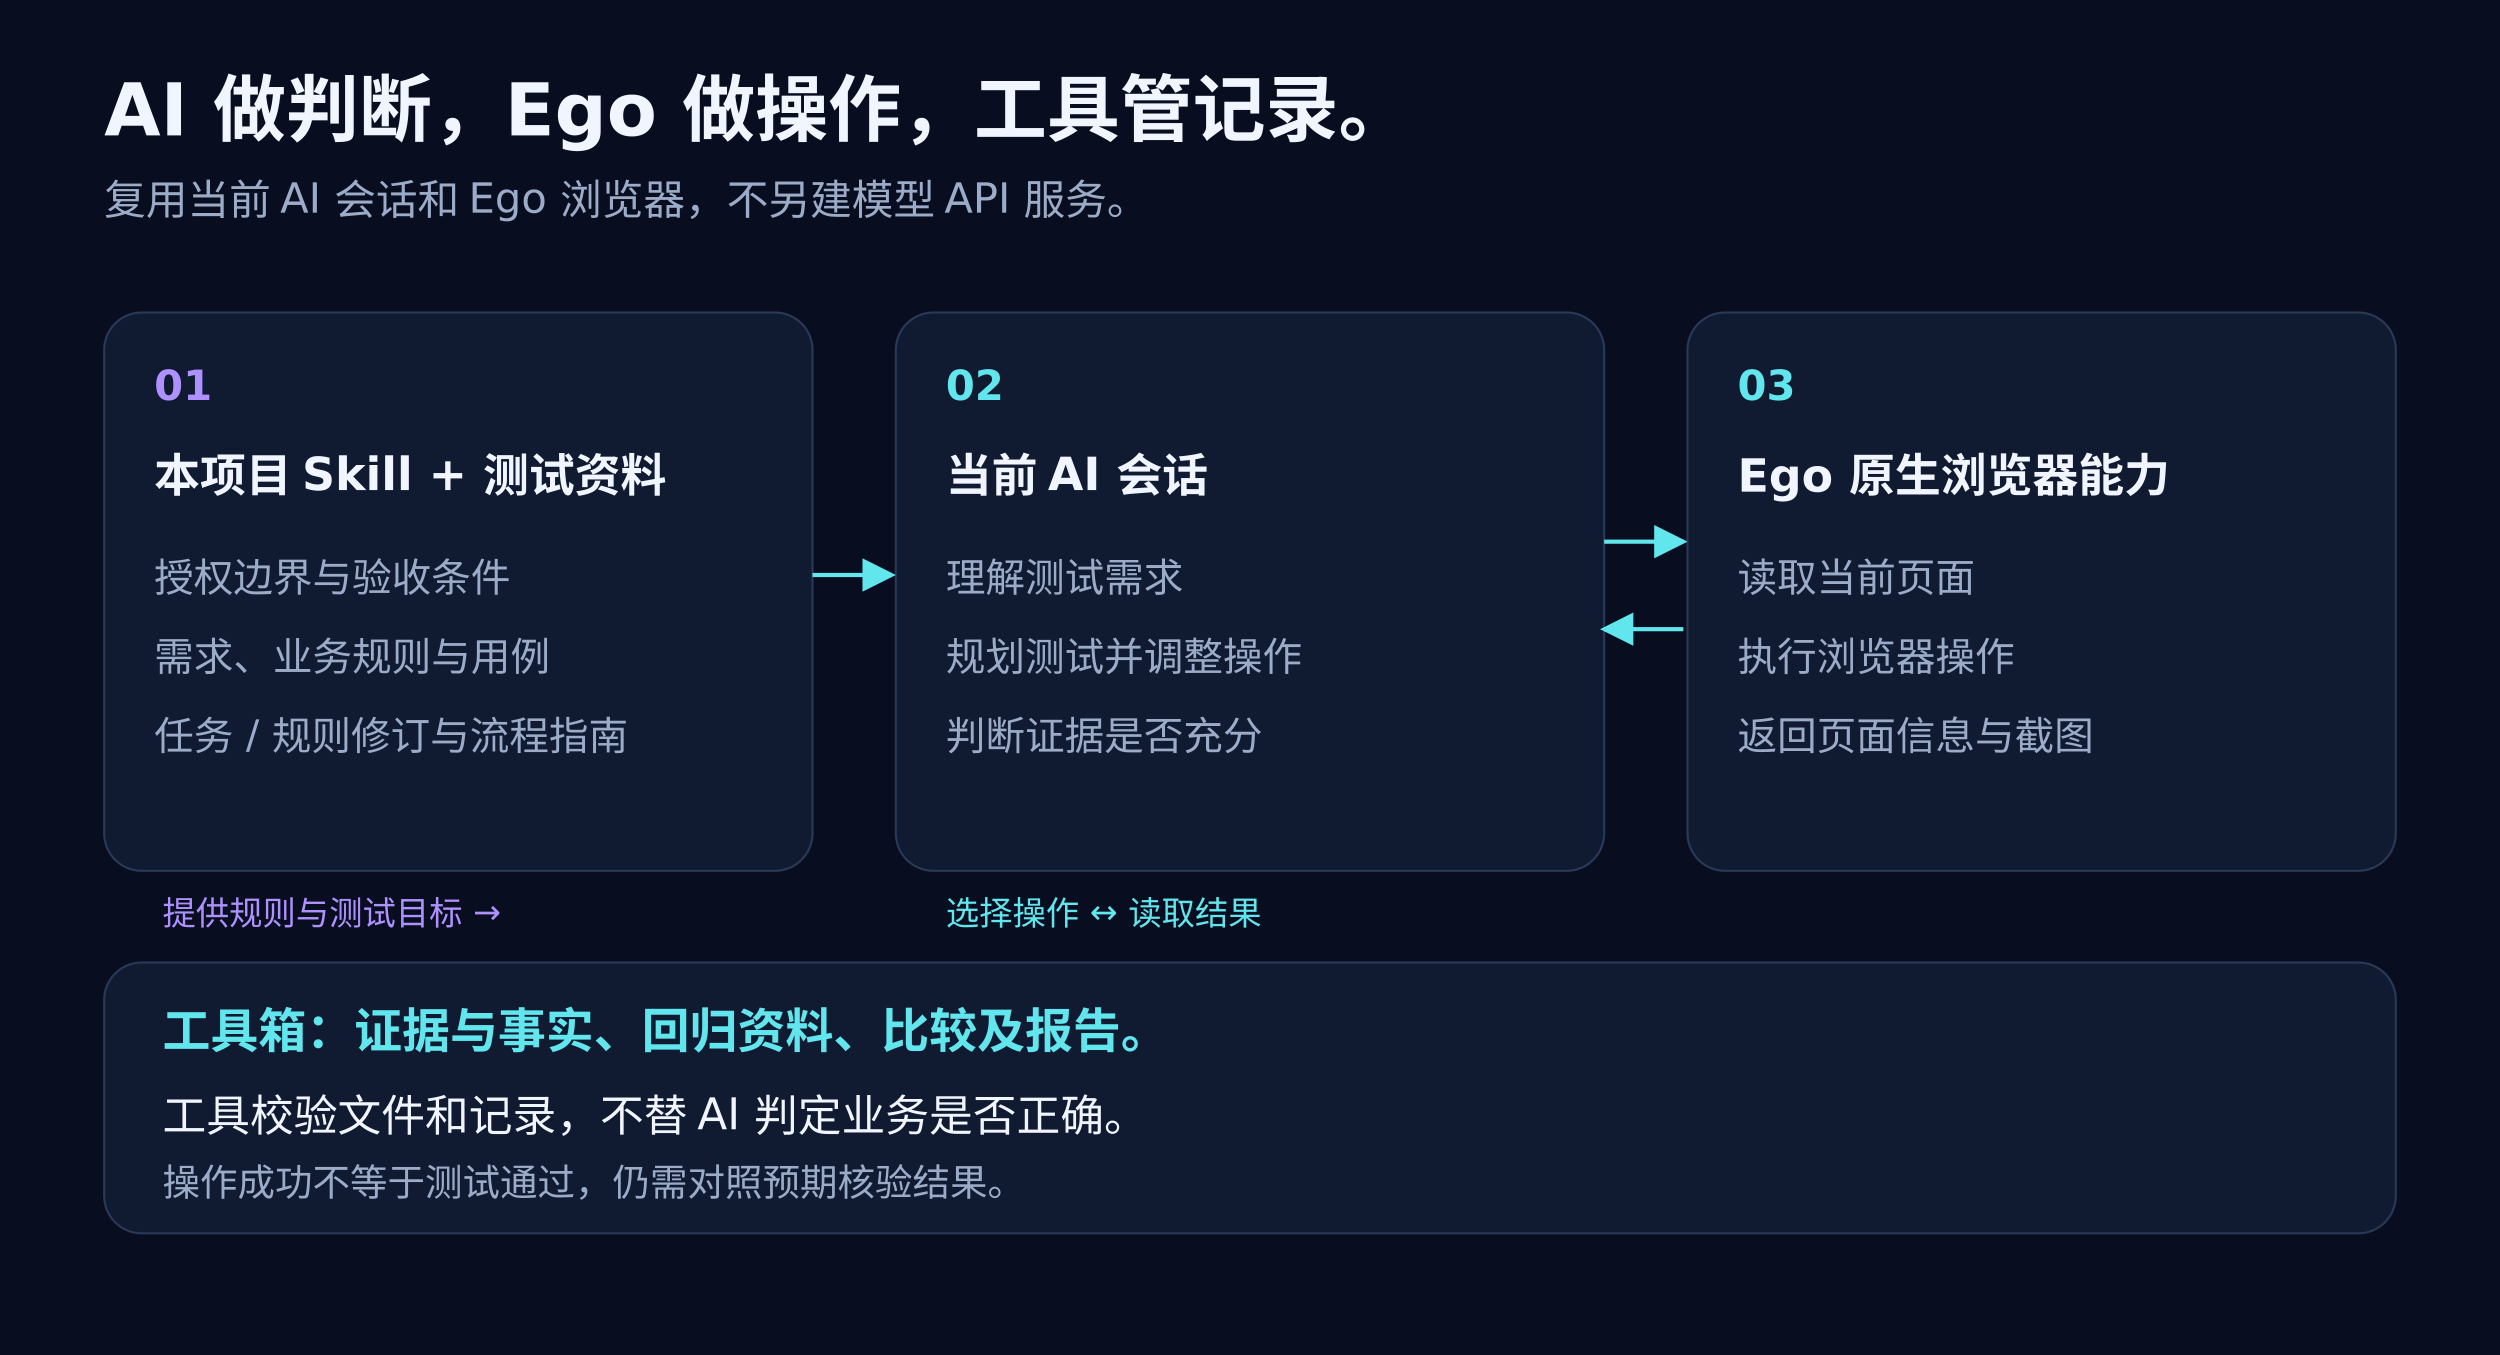
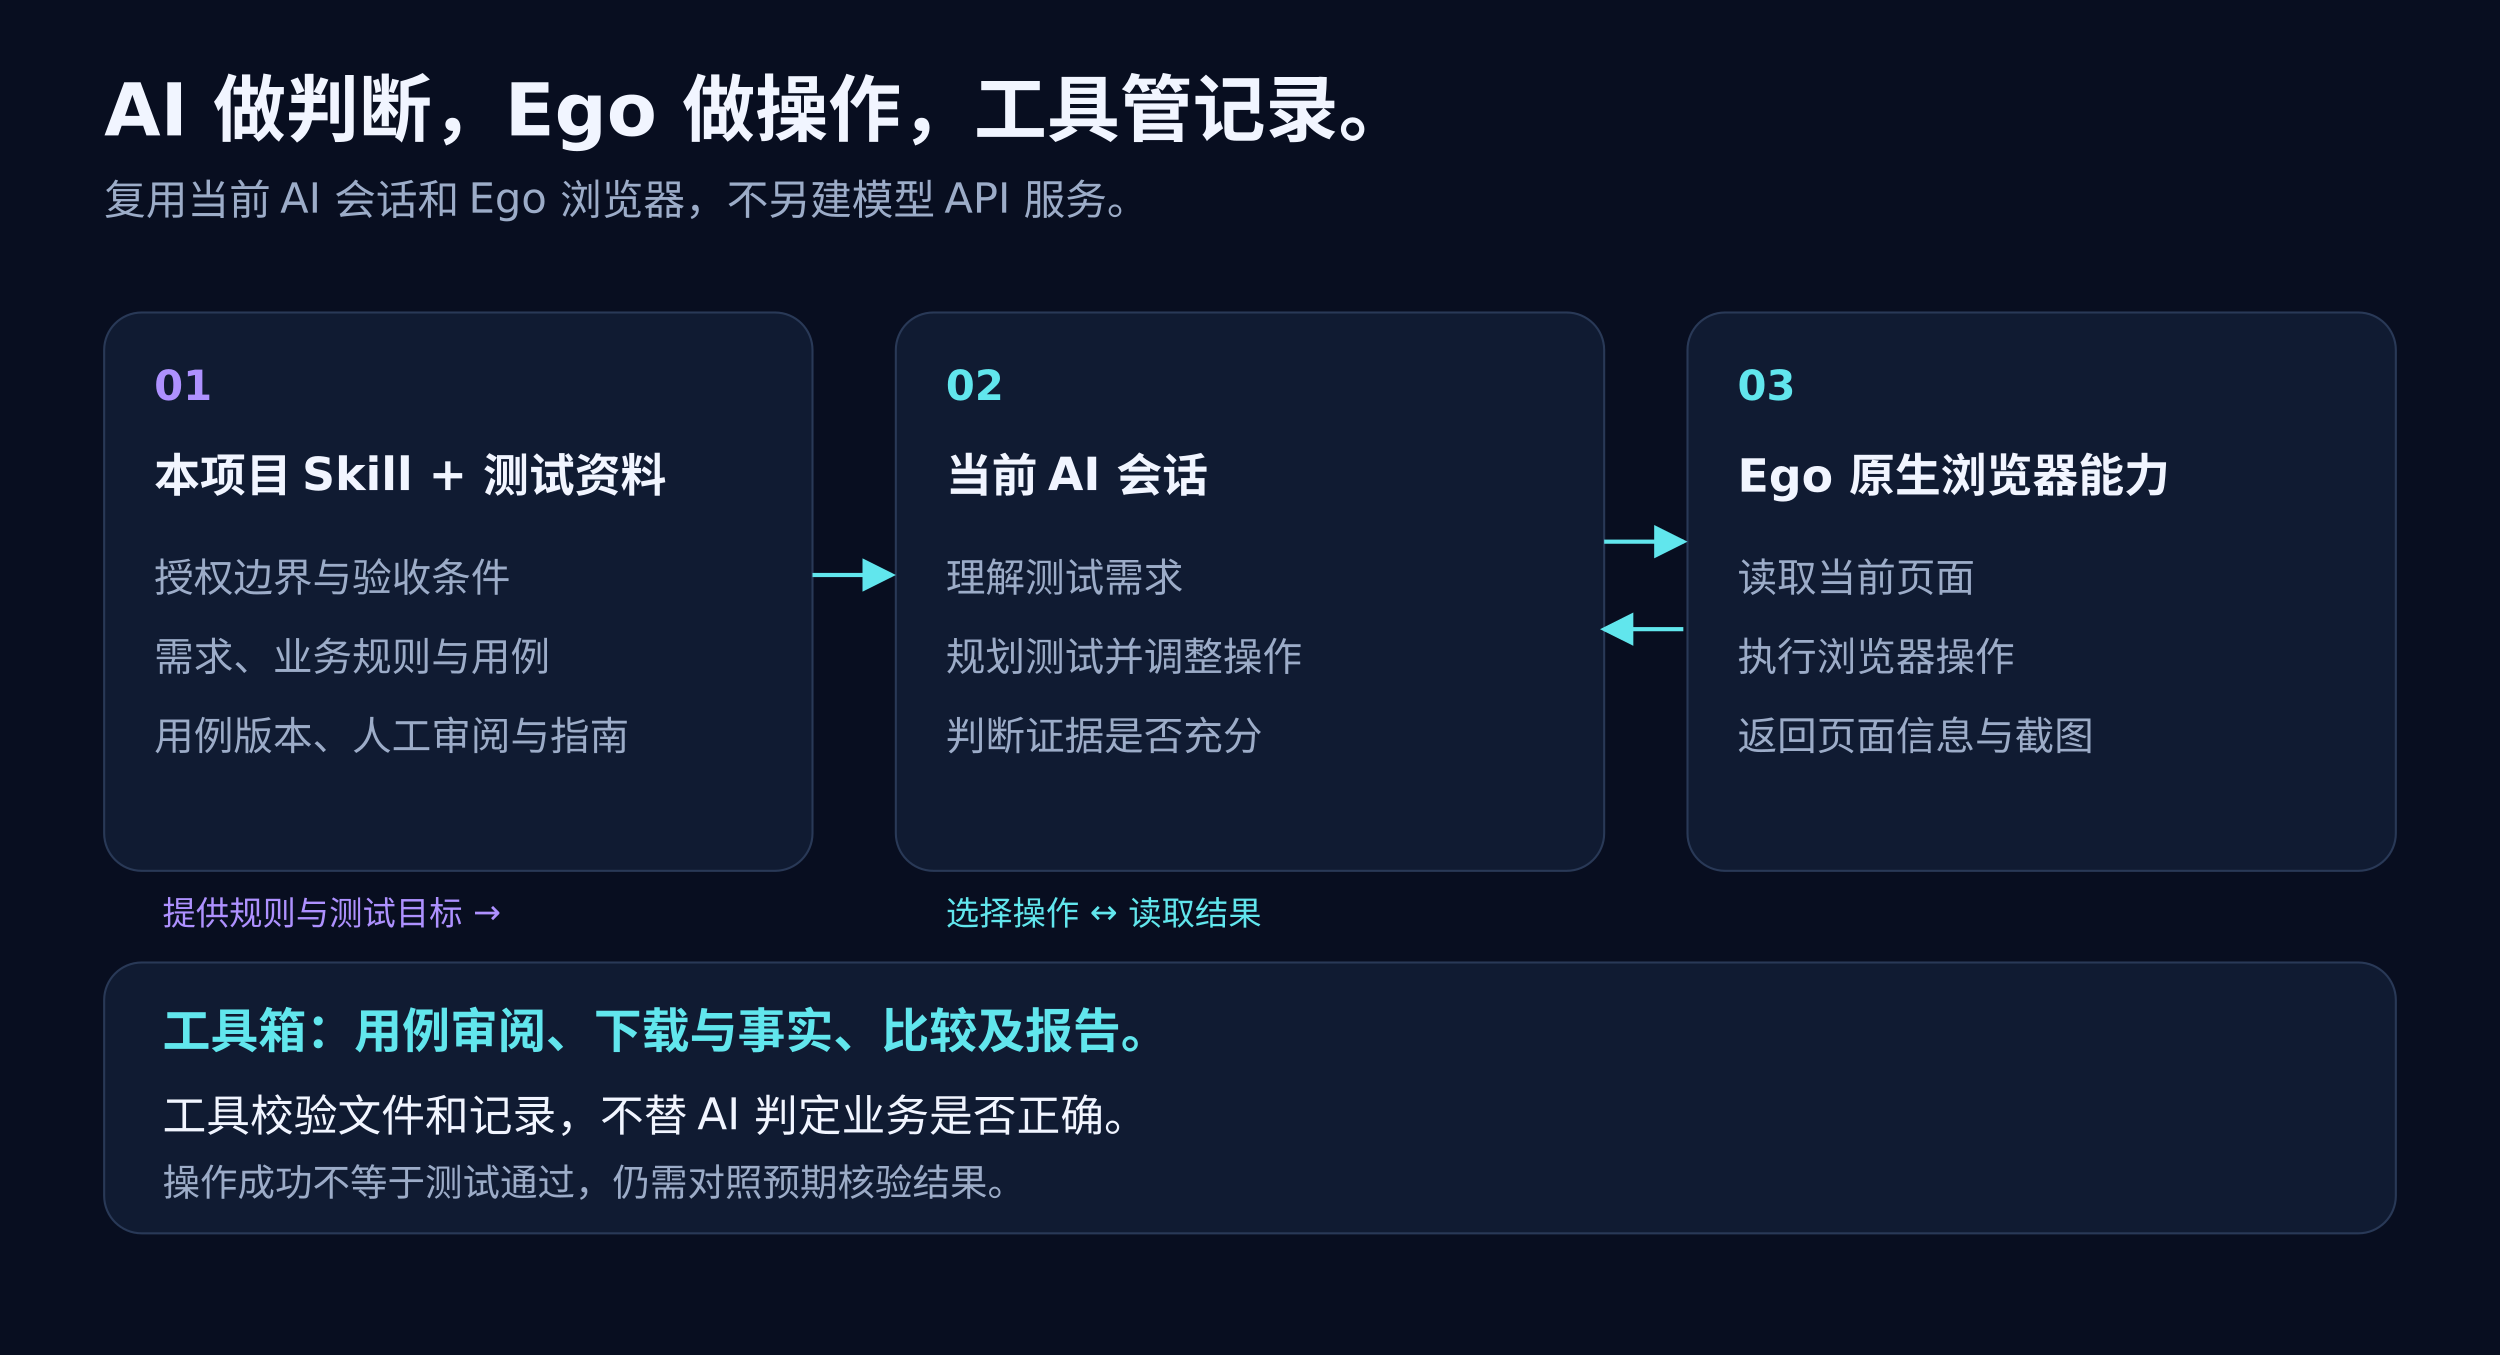
<svg xmlns="http://www.w3.org/2000/svg" width="1200" height="650" viewBox="0 0 1200 650" role="img" aria-label="谁负责什么？">
  <defs>
    <linearGradient id="g">
      <stop stop-color="#61e6ed" />
      <stop offset="1" stop-color="#ae91ff" />
    </linearGradient>
    <marker id="arrow" markerWidth="8" markerHeight="8" refX="7" refY="4" orient="auto">
      <path d="M0,0 L8,4 L0,8" fill="#61e6ed" />
    </marker>
  </defs>
  <g font-family="DejaVu Sans, Noto Sans CJK SC, sans-serif">
    <rect x="0" y="0" width="1200" height="650" rx="0" fill="#080e20" stroke="#080e20" />
    <path d="M0,2 H1200" stroke="url(#g)" stroke-width="4" />
    <text x="50" y="65" font-size="35" fill="#f1f5ff" font-weight="700">AI 做判断，Ego 做操作，工具管记录。</text>
    <text x="50" y="103" font-size="20" fill="#9cacc8" font-weight="400">复用当前 AI 会话和 Ego 浏览器，不另建模型 API 服务。</text>
    <rect x="430" y="150" width="340" height="268" rx="18" fill="#101b32" stroke="#293957" />
    <text x="454" y="192" font-size="20" fill="#61e6ed" font-weight="700">02</text>
    <text x="454" y="236" font-size="22" fill="#f1f5ff" font-weight="700">当前 AI 会话</text>
    <text x="454" y="284" font-size="19" fill="#9cacc8" font-weight="400">理解测试需求</text>
    <text x="454" y="322" font-size="19" fill="#9cacc8" font-weight="400">规划测试并调整操作</text>
    <text x="454" y="360" font-size="19" fill="#9cacc8" font-weight="400">判断证据是否充分</text>
    <rect x="50" y="150" width="340" height="268" rx="18" fill="#101b32" stroke="#293957" />
    <text x="74" y="192" font-size="20" fill="#ae91ff" font-weight="700">01</text>
    <text x="74" y="236" font-size="22" fill="#f1f5ff" font-weight="700">本项目 Skill + 测试资料</text>
    <text x="74" y="284" font-size="19" fill="#9cacc8" font-weight="400">授权边界与验收条件</text>
    <text x="74" y="322" font-size="19" fill="#9cacc8" font-weight="400">需求、业务规则与用例</text>
-     <text x="74" y="360" font-size="19" fill="#9cacc8" font-weight="400">任务 / 规则修订与流程指南</text>
+     <text x="74" y="360" font-size="19" fill="#9cacc8" font-weight="400">用例版本、人工审阅与指南</text>
    <rect x="810" y="150" width="340" height="268" rx="18" fill="#101b32" stroke="#293957" />
    <text x="834" y="192" font-size="20" fill="#61e6ed" font-weight="700">03</text>
    <text x="834" y="236" font-size="22" fill="#f1f5ff" font-weight="700">Ego 原生浏览器能力</text>
    <text x="834" y="284" font-size="19" fill="#9cacc8" font-weight="400">读取当前页面</text>
    <text x="834" y="322" font-size="19" fill="#9cacc8" font-weight="400">执行浏览器操作</text>
    <text x="834" y="360" font-size="19" fill="#9cacc8" font-weight="400">返回页面信息与截图</text>
    <path d="M390,276 L428,276" stroke="#61e6ed" stroke-width="2" fill="none" marker-end="url(#arrow)" />
    <path d="M770,260 L808,260" stroke="#61e6ed" stroke-width="2" fill="none" marker-end="url(#arrow)" />
    <path d="M808,302 L770,302" stroke="#61e6ed" stroke-width="2" fill="none" marker-end="url(#arrow)" />
    <text x="78" y="444" font-size="16" fill="#ae91ff" font-weight="400">提供规则与测试目标 →</text>
    <text x="454" y="444" font-size="16" fill="#61e6ed" font-weight="400">选择操作 ↔ 读取结果</text>
    <rect x="50" y="462" width="1100" height="130" rx="18" fill="#101b32" stroke="#293957" />
-     <text x="78" y="503" font-size="23" fill="#61e6ed" font-weight="700">工具箱：证据与事实、回归资料、比较及报告。</text>
+     <text x="78" y="503" font-size="23" fill="#61e6ed" font-weight="700">工具箱：用例审阅、下载与事实、比较及报告。</text>
    <text x="78" y="543" font-size="21" fill="#f1f5ff" font-weight="400">工具校验文件和记录，不替 AI 判定业务是否正确。</text>
    <text x="78" y="574" font-size="18" fill="#9cacc8" font-weight="400">操作成功不等于测试通过，仍需对照预期核验结果。</text>
  </g>
</svg>
